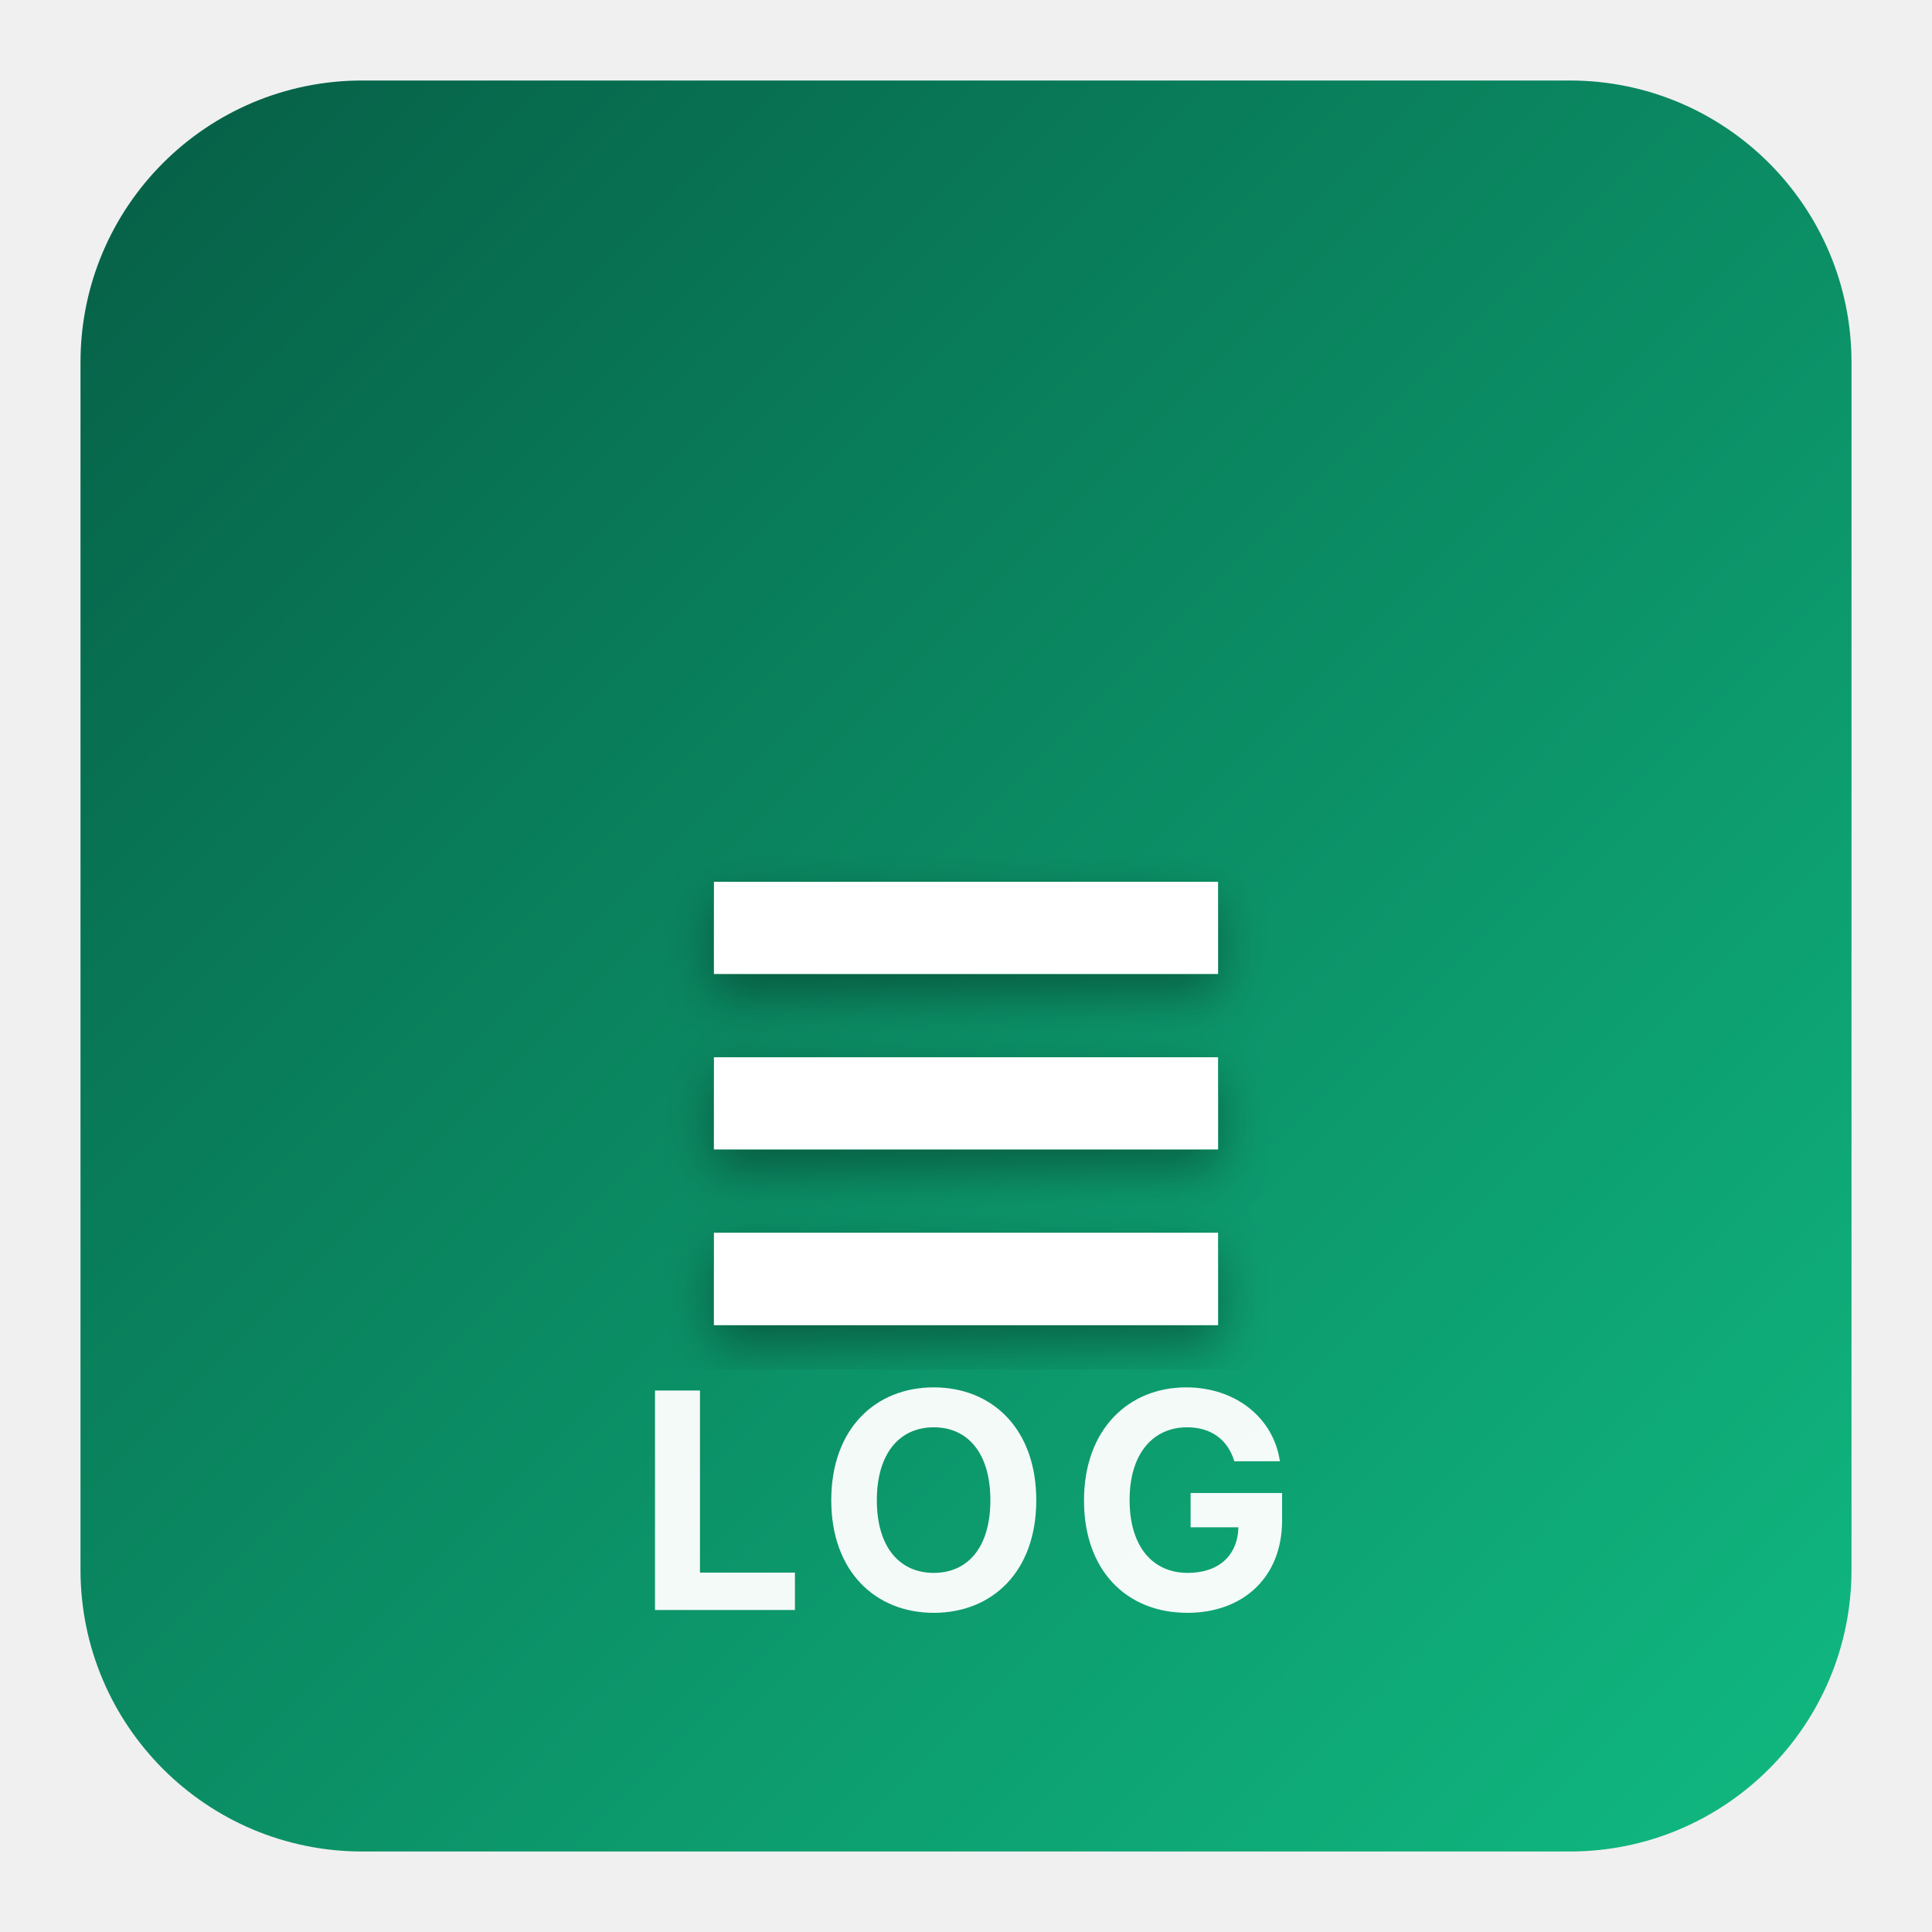
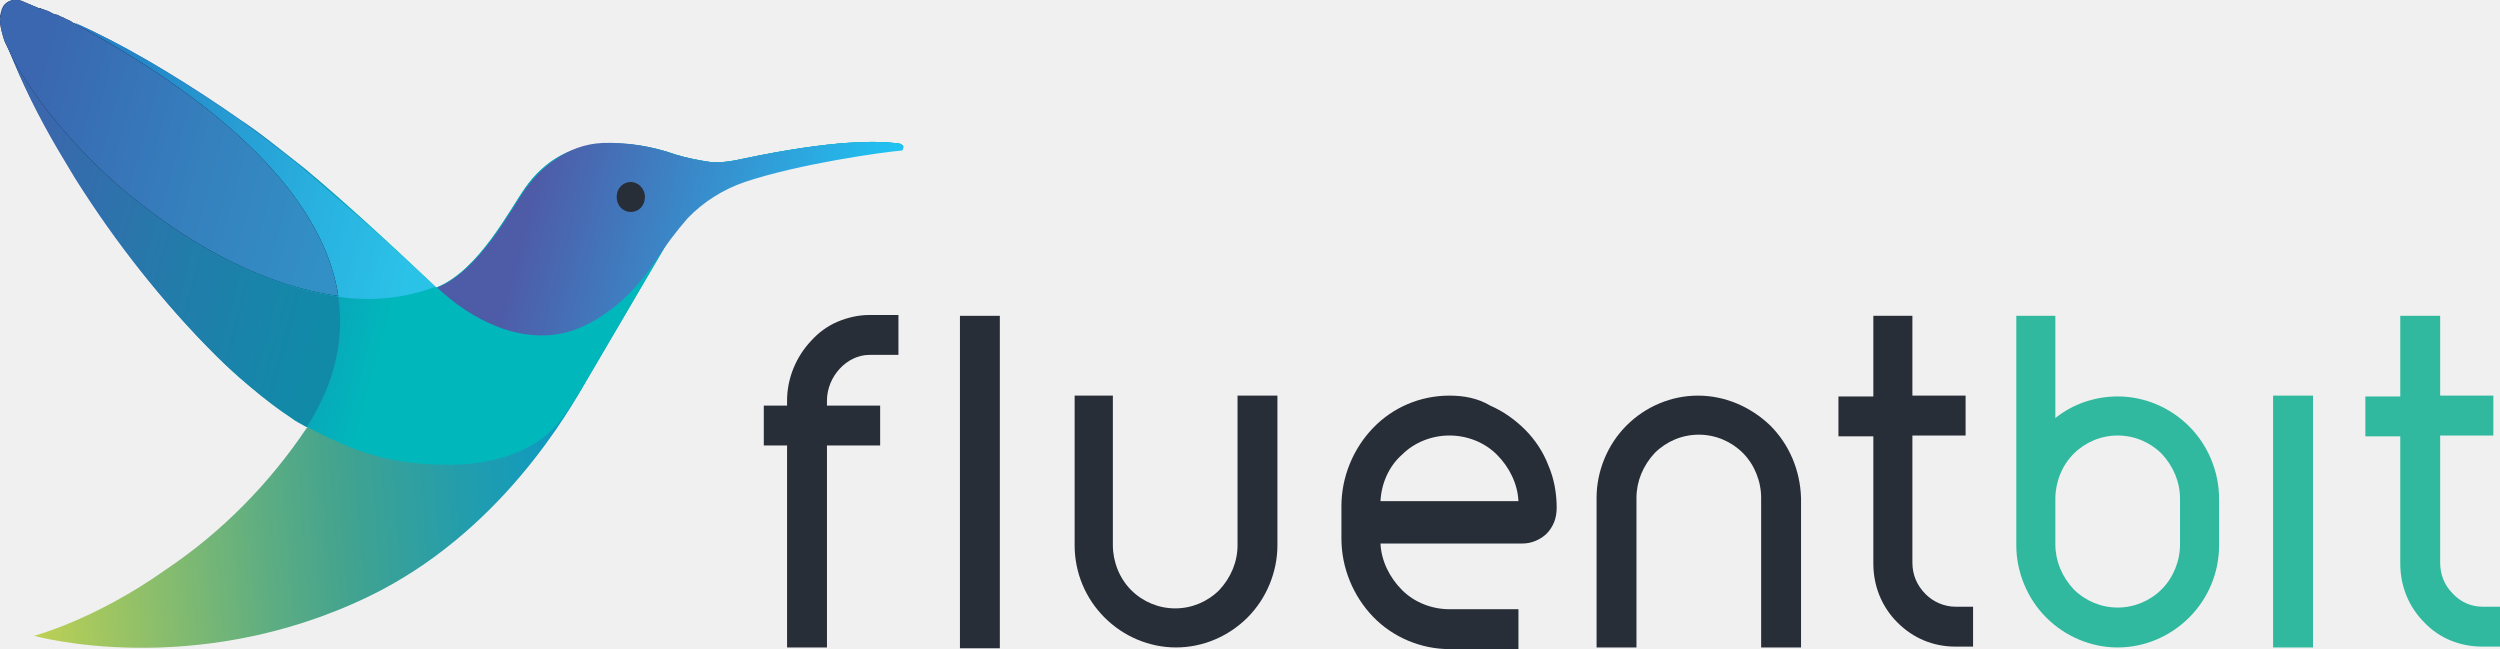
- <svg xmlns="http://www.w3.org/2000/svg" viewBox="0 0 96 96" width="96" height="96">
-   <defs>
-     <linearGradient id="g-edge-fluent-bit" x1="0" y1="0" x2="1" y2="1">
-       <stop offset="0%" stop-color="#065f46" />
-       <stop offset="100%" stop-color="#10b981" />
-     </linearGradient>
-     <filter id="s-edge-fluent-bit" x="-10%" y="-10%" width="120%" height="120%">
-       <feGaussianBlur in="SourceAlpha" stdDeviation="1.2" />
-       <feOffset dx="0" dy="1" result="offsetblur" />
-       <feComponentTransfer>
-         <feFuncA type="linear" slope="0.35" />
-       </feComponentTransfer>
-       <feMerge>
-         <feMergeNode />
-         <feMergeNode in="SourceGraphic" />
-       </feMerge>
-     </filter>
-   </defs>
-   <rect x="4" y="4" width="88" height="88" rx="14" ry="14" fill="url(#g-edge-fluent-bit)" />
-   <text x="48" y="56" text-anchor="middle" dominant-baseline="middle" font-family="system-ui, -apple-system, sans-serif" font-size="40" font-weight="700" fill="#ffffff" filter="url(#s-edge-fluent-bit)">≡</text>
-   <text x="48" y="80" text-anchor="middle" font-family="system-ui, -apple-system, sans-serif" font-size="15" font-weight="700" letter-spacing="1" fill="#ffffff" fill-opacity="0.95">LOG</text>
+ <svg xmlns="http://www.w3.org/2000/svg" version="1.1" id="Layer_1" x="0px" y="0px" viewBox="0 0 300.8 78" style="enable-background:new 0 0 300.8 78;" xml:space="preserve">
+   <style type="text/css">
+   .st0{fill:url(#SVGID_1_);}
+ 	.st1{fill:url(#SVGID_2_);}
+ 	.st2{opacity:0.8;fill:url(#SVGID_3_);enable-background:new    ;}
+ 	.st3{opacity:0.8;fill:url(#SVGID_4_);enable-background:new    ;}
+ 	.st4{opacity:0.8;fill:url(#SVGID_5_);enable-background:new    ;}
+ 	.st5{fill:url(#SVGID_6_);}
+ 	.st6{opacity:0.8;fill:url(#SVGID_7_);enable-background:new    ;}
+ 	.st7{opacity:0.3;fill:url(#SVGID_8_);enable-background:new    ;}
+ 	.st8{opacity:0.3;fill:url(#SVGID_9_);enable-background:new    ;}
+ 	.st9{opacity:0.3;fill:url(#SVGID_10_);enable-background:new    ;}
+ 	.st10{opacity:0.3;fill:url(#SVGID_11_);enable-background:new    ;}
+ 	.st11{fill:url(#SVGID_12_);}
+ 	.st12{opacity:0.3;fill:url(#SVGID_13_);enable-background:new    ;}
+ 	.st13{opacity:0.8;fill:url(#SVGID_14_);enable-background:new    ;}
+ 	.st14{fill:url(#SVGID_15_);}
+ 	.st15{fill:url(#SVGID_16_);}
+ 	.st16{fill:#282E38;}
+ 	.st17{fill:#30B99E;}
+  </style>
+   <g>
+     <linearGradient id="SVGID_1_" gradientUnits="userSpaceOnUse" x1="110.569" y1="69.742" x2="2.098" y2="61.124" gradientTransform="matrix(1 0 0 -1 0 112.3055)">
+       <stop offset="0.299" style="stop-color:#0097CE">
+    </stop>
+       <stop offset="0.379" style="stop-color:#0999C5">
+    </stop>
+       <stop offset="0.512" style="stop-color:#229DAD">
+    </stop>
+       <stop offset="0.647" style="stop-color:#42A38F">
+    </stop>
+       <stop offset="0.735" style="stop-color:#5DAD82">
+    </stop>
+       <stop offset="0.924" style="stop-color:#A1C661">
+    </stop>
+       <stop offset="1" style="stop-color:#BED153">
+    </stop>
+     </linearGradient>
+     <path class="st0" d="M108.3,17.3c-2.5-0.4-8-0.5-18.9,1.8c-1.3,0.3-2.6,0.5-3.9,0.4c-1.4-0.2-2.9-0.5-4.2-0.9   c-6-2.1-10.9-1.4-13.8,0.1c-1.7,0.9-3.2,2.3-4.3,3.9c-1.8,2.5-5.6,10-10.7,12c-2.9,1.9-6,3.8-8.8,6.6c-1.7,1.8-2.2,6.1-6.8,10.3   c-4.5,6.7-10.2,12.5-16.9,17c-8.6,6.1-15.9,8-15.9,8s19.2,5.4,40.2-4.7c16-7.7,24.3-22.6,26.2-25.9L81,28c0.9-1.6,2.6-3.8,4.2-4.6   c0.5-0.3,1-0.5,1.1-0.6c1.2-0.6,2.4-1.1,3.6-1.5c7.3-2.7,14.9-2.9,18.4-3.3C108.7,17.9,108.7,17.4,108.3,17.3z">
+   </path>
+     <linearGradient id="SVGID_2_" gradientUnits="userSpaceOnUse" x1="-3.387" y1="97.9" x2="101.776" y2="69.426" gradientTransform="matrix(1 0 0 -1 0 112.3055)">
+       <stop offset="8.199000e-02" style="stop-color:#3D65AF">
+    </stop>
+       <stop offset="0.231" style="stop-color:#2372B8">
+    </stop>
+       <stop offset="0.506" style="stop-color:#00B8BB">
+    </stop>
+     </linearGradient>
+     <path class="st1" d="M108.3,17.3c-2.5-0.4-8-0.5-18.9,1.8c-1.3,0.3-2.6,0.5-3.9,0.4c-1.4-0.2-2.9-0.5-4.2-0.9   c-6.1-2.1-10.8-1.5-13.8,0.1c-1.7,0.9-3.2,2.3-4.3,3.9c-1.8,2.5-5.6,10-10.7,12c-5.8-5.5-10.9-10.2-15.8-14.3   c-2.8-2.2-5.5-4.4-7.8-5.9c-5.7-4-11.6-7.6-17.8-10.7C8.3,2.5,5.5,1.4,2.4,0.2C1.1-0.2,0.3,0.4,0.1,1.5C0,1.8-0.1,2.8,0.5,4.4   C2,8.6,3.9,12.6,6.1,16.5C7,18.1,8,19.7,9,21.4c4.9,7.8,10.6,15,17,21.4c1.3,1.3,2.6,2.5,4,3.6c1.7,1.4,3.4,2.7,5.2,3.9   c0.2,0.1,1,0.6,1.6,1c1.2,0.6,2.7,1.4,3.7,1.8c4,1.9,8.4,2.8,12.8,2.8c6.4,0.2,11.6-1.9,14.2-5.4c1.1-1.5,2.1-3,3-4.6L81,28   c0.9-1.6,2.6-3.8,4.2-4.6c0.5-0.3,1-0.5,1.1-0.6c1.1-0.5,1.1-0.4,2.3-0.8c7.4-2.7,16.3-3.6,19.8-4c0.1,0,0.1,0,0.2-0.1   c0.1-0.1,0.1-0.1,0.1-0.2c0-0.1,0-0.2-0.1-0.2C108.5,17.4,108.4,17.3,108.3,17.3z">
+   </path>
+     <linearGradient id="SVGID_3_" gradientUnits="userSpaceOnUse" x1="-4.240080e-02" y1="110.424" x2="57.086" y2="94.956" gradientTransform="matrix(1 0 0 -1 0 112.3055)">
+       <stop offset="0.13" style="stop-color:#000000">
+    </stop>
+       <stop offset="0.328" style="stop-color:#00334B">
+    </stop>
+       <stop offset="0.528" style="stop-color:#006190">
+    </stop>
+       <stop offset="0.672" style="stop-color:#007FBB">
+    </stop>
+       <stop offset="0.746" style="stop-color:#008ACC">
+    </stop>
+     </linearGradient>
+     <path class="st2" d="M0,2.1C0,2,0.1,1.8,0,1.7C0.1,1.8,0.1,2,0,2.1z">
+   </path>
+     <linearGradient id="SVGID_4_" gradientUnits="userSpaceOnUse" x1="14.287" y1="111.238" x2="67.492" y2="111.238" gradientTransform="matrix(1 0 0 -1 0 112.3055)">
+       <stop offset="0.13" style="stop-color:#000000">
+    </stop>
+       <stop offset="0.328" style="stop-color:#00334B">
+    </stop>
+       <stop offset="0.528" style="stop-color:#006190">
+    </stop>
+       <stop offset="0.672" style="stop-color:#007FBB">
+    </stop>
+       <stop offset="0.746" style="stop-color:#008ACC">
+    </stop>
+     </linearGradient>
+     <path class="st3" d="M4.9,1C4.8,1,4.7,0.9,4.6,1C4.8,1,4.9,1.1,5.1,1.2C5.1,1.1,5,1.1,4.9,1z">
+   </path>
+     <linearGradient id="SVGID_5_" gradientUnits="userSpaceOnUse" x1="15.062" y1="110.501" x2="62.356" y2="110.501" gradientTransform="matrix(1 0 0 -1 0 112.3055)">
+       <stop offset="0.13" style="stop-color:#000000">
+    </stop>
+       <stop offset="0.328" style="stop-color:#00334B">
+    </stop>
+       <stop offset="0.528" style="stop-color:#006190">
+    </stop>
+       <stop offset="0.672" style="stop-color:#007FBB">
+    </stop>
+       <stop offset="0.746" style="stop-color:#008ACC">
+    </stop>
+     </linearGradient>
+     <path class="st4" d="M6.7,1.8c-0.1,0-0.2-0.1-0.2-0.1c0.1,0.1,0.3,0.1,0.5,0.2C6.8,1.8,6.7,1.8,6.7,1.8z">
+   </path>
+     <linearGradient id="SVGID_6_" gradientUnits="userSpaceOnUse" x1="5.85" y1="98.231" x2="54.368" y2="85.094" gradientTransform="matrix(1 0 0 -1 0 112.3055)">
+       <stop offset="0.13" style="stop-color:#2483C5">
+    </stop>
+       <stop offset="0.167" style="stop-color:#2486C7">
+    </stop>
+       <stop offset="0.676" style="stop-color:#29B1DF">
+    </stop>
+       <stop offset="0.935" style="stop-color:#2BC2E8">
+    </stop>
+     </linearGradient>
+     <path class="st5" d="M40.7,35.7c3.9,0.6,8,0.2,11.7-1.2c-3.5-3.3-6.8-6.3-9.9-9c-1.6-1.4-3.1-2.7-4.5-3.9c-0.1-0.1-0.2-0.1-0.2-0.2   c-0.4-0.4-0.8-0.6-1.1-0.9c-0.1-0.1-0.2-0.2-0.2-0.2C33.7,18,31,16,28.8,14.4C22.9,10.3,17,6.5,11,3.7c-0.5-0.3-1-0.5-1.6-0.8   C9.2,2.8,9.1,2.8,8.9,2.7C32,15.4,39.4,26.9,40.7,35.7z">
+   </path>
+     <linearGradient id="SVGID_7_" gradientUnits="userSpaceOnUse" x1="9.034" y1="107.35" x2="56.328" y2="107.35" gradientTransform="matrix(1 0 0 -1 0 112.3055)">
+       <stop offset="0.13" style="stop-color:#000000">
+    </stop>
+       <stop offset="0.328" style="stop-color:#00334B">
+    </stop>
+       <stop offset="0.528" style="stop-color:#006190">
+    </stop>
+       <stop offset="0.672" style="stop-color:#007FBB">
+    </stop>
+       <stop offset="0.746" style="stop-color:#008ACC">
+    </stop>
+     </linearGradient>
+     <path class="st6" d="M0.9,5.5C0.7,5.2,0.6,4.8,0.4,4.4C0.6,4.7,0.7,5.1,0.9,5.5z">
+   </path>
+     <linearGradient id="SVGID_8_" gradientUnits="userSpaceOnUse" x1="3.560049e-02" y1="110.057" x2="3.566050e-02" y2="110.057" gradientTransform="matrix(1 0 0 -1 0 112.3055)">
+       <stop offset="0" style="stop-color:#682C90">
+    </stop>
+       <stop offset="0.496" style="stop-color:#817CB9">
+    </stop>
+       <stop offset="1" style="stop-color:#FFFFFF">
+    </stop>
+     </linearGradient>
+     <path class="st7" d="M0,2.3c0-0.1,0-0.1,0.1-0.1C0.1,2.2,0.1,2.2,0,2.3z">
+   </path>
+     <linearGradient id="SVGID_9_" gradientUnits="userSpaceOnUse" x1="228.443" y1="111.767" x2="117.653" y2="111.767" gradientTransform="matrix(1 0 0 -1 0 112.3055)">
+       <stop offset="0" style="stop-color:#682C90">
+    </stop>
+       <stop offset="0.496" style="stop-color:#817CB9">
+    </stop>
+       <stop offset="1" style="stop-color:#FFFFFF">
+    </stop>
+     </linearGradient>
+     <path class="st8" d="M2.5,0.1C3.2,0.4,3.9,0.7,4.6,1C3.9,0.7,3.2,0.4,2.5,0.1z">
+   </path>
+     <linearGradient id="SVGID_10_" gradientUnits="userSpaceOnUse" x1="42.748" y1="108.97" x2="21.787" y2="108.97" gradientTransform="matrix(1 0 0 -1 0 112.3055)">
+       <stop offset="0" style="stop-color:#682C90">
+    </stop>
+       <stop offset="0.496" style="stop-color:#817CB9">
+    </stop>
+       <stop offset="1" style="stop-color:#FFFFFF">
+    </stop>
+     </linearGradient>
+     <path class="st9" d="M0,2.3C0,3,0.2,3.7,0.4,4.4C0.2,3.7,0,3,0,2.3z">
+   </path>
+     <linearGradient id="SVGID_11_" gradientUnits="userSpaceOnUse" x1="220.635" y1="109.971" x2="115.832" y2="109.971" gradientTransform="matrix(1 0 0 -1 0 112.3055)">
+       <stop offset="0" style="stop-color:#682C90">
+    </stop>
+       <stop offset="0.496" style="stop-color:#817CB9">
+    </stop>
+       <stop offset="1" style="stop-color:#FFFFFF">
+    </stop>
+     </linearGradient>
+     <path class="st10" d="M8.6,2.6l0.3,0.2c-0.6-0.3-1.3-0.6-2-0.9C7.1,2,7.3,2.1,7.5,2.2C7.9,2.3,8.2,2.4,8.6,2.6z">
+   </path>
+     <linearGradient id="SVGID_12_" gradientUnits="userSpaceOnUse" x1="-3.673" y1="89.925" x2="42.671" y2="77.377" gradientTransform="matrix(1 0 0 -1 0 112.3055)">
+       <stop offset="0.13" style="stop-color:#3B67AD">
+    </stop>
+       <stop offset="0.57" style="stop-color:#227CAA">
+    </stop>
+       <stop offset="0.935" style="stop-color:#118AA8">
+    </stop>
+     </linearGradient>
+     <path class="st11" d="M15.4,23.3C9.2,18.3,3.4,11.2,0.9,5.6c5.8,14.9,20.9,36,34.3,44.8c0.2,0.2,1,0.6,1.7,1   c1.7-2.7,4.9-8.3,3.8-15.7C32.4,34.6,23.5,30,15.4,23.3z">
+   </path>
+     <linearGradient id="SVGID_13_" gradientUnits="userSpaceOnUse" x1="133.459" y1="110.855" x2="70.577" y2="110.855" gradientTransform="matrix(1 0 0 -1 0 112.3055)">
+       <stop offset="0" style="stop-color:#682C90">
+    </stop>
+       <stop offset="0.496" style="stop-color:#817CB9">
+    </stop>
+       <stop offset="1" style="stop-color:#FFFFFF">
+    </stop>
+     </linearGradient>
+     <path class="st12" d="M6.4,1.7L5.2,1.2c0.1,0,0.1,0.1,0.2,0.1C5.7,1.4,6,1.5,6.4,1.7z">
+   </path>
+     <linearGradient id="SVGID_14_" gradientUnits="userSpaceOnUse" x1="755.965" y1="94.487" x2="4900.119" y2="94.487" gradientTransform="matrix(1 0 0 -1 0 112.3055)">
+       <stop offset="0.13" style="stop-color:#000000">
+    </stop>
+       <stop offset="0.328" style="stop-color:#00334B">
+    </stop>
+       <stop offset="0.528" style="stop-color:#006190">
+    </stop>
+       <stop offset="0.672" style="stop-color:#007FBB">
+    </stop>
+       <stop offset="0.746" style="stop-color:#008ACC">
+    </stop>
+     </linearGradient>
+     <path class="st13" d="M15.4,23.3c8.1,6.7,17,11.2,25.3,12.3C39.4,26.9,32,15.3,8.9,2.8c-0.1,0-0.2-0.1-0.3-0.2   c-0.3-0.2-0.7-0.3-1-0.5C7.4,2,7.2,2,7,1.8C6.8,1.8,6.7,1.7,6.5,1.7C6.1,1.5,5.8,1.3,5.4,1.2c-0.1,0-0.1-0.1-0.2-0.1   C5,1.1,4.9,1,4.7,1C4,0.7,3.3,0.4,2.6,0.1C1.2-0.3,0.5,0.4,0.2,1.4c0,0.1,0,0.2-0.1,0.4c-0.1,0.1,0,0.3,0,0.5c0,0.1,0,0.1-0.1,0.1   c0,0.7,0.2,1.4,0.4,2.1c0.1,0.4,0.3,0.8,0.5,1.2C3.4,11.2,9.3,18.3,15.4,23.3z">
+   </path>
+     <linearGradient id="SVGID_15_" gradientUnits="userSpaceOnUse" x1="-2.639" y1="100.844" x2="43.843" y2="88.258" gradientTransform="matrix(1 0 0 -1 0 112.3055)">
+       <stop offset="0.13" style="stop-color:#3A67B0">
+    </stop>
+       <stop offset="0.562" style="stop-color:#357FBD">
+    </stop>
+       <stop offset="0.935" style="stop-color:#3290C6">
+    </stop>
+     </linearGradient>
+     <path class="st14" d="M15.4,23.3c8.1,6.7,17,11.2,25.3,12.3C39.4,26.9,32,15.3,8.9,2.8c-0.1,0-0.2-0.1-0.3-0.2   c-0.3-0.2-0.7-0.3-1-0.5C7.4,2,7.2,2,7,1.8C6.8,1.8,6.7,1.7,6.5,1.7C6.1,1.5,5.8,1.3,5.4,1.2c-0.1,0-0.1-0.1-0.2-0.1   C5,1.1,4.9,1,4.7,1C4,0.7,3.3,0.4,2.6,0.1C1.2-0.3,0.5,0.4,0.2,1.4c0,0.1,0,0.2-0.1,0.4c-0.1,0.1,0,0.3,0,0.5c0,0.1,0,0.1-0.1,0.1   c0,0.7,0.2,1.4,0.4,2.1c0.1,0.4,0.3,0.8,0.5,1.2C3.4,11.2,9.3,18.3,15.4,23.3z">
+   </path>
+     <linearGradient id="SVGID_16_" gradientUnits="userSpaceOnUse" x1="56.157" y1="91.439" x2="104.232" y2="78.422" gradientTransform="matrix(1 0 0 -1 0 112.3055)">
+       <stop offset="0.172" style="stop-color:#4E5CA8">
+    </stop>
+       <stop offset="0.994" style="stop-color:#1FC3F3">
+    </stop>
+     </linearGradient>
+     <path class="st15" d="M108.3,17.3c-2.5-0.4-8-0.5-18.9,1.8c-1.3,0.3-2.6,0.5-3.9,0.4c-1.4-0.2-2.9-0.5-4.2-0.9   c-2.8-1-5.8-1.5-8.8-1.4c-2.1,0.1-4,0.8-5.7,2c-1.4,0.9-2.5,2.1-3.5,3.4c-1.8,2.5-5.6,10-10.7,12c4.1,3.9,10.3,7.1,16.2,5.2   c5.6-1.9,9.1-6.9,10.2-8.6c1.1-1.7,2.4-3.4,3.7-4.9c1.9-2,4.3-3.5,6.9-4.4c6.6-2.2,16.6-3.6,19-3.8   C108.7,17.9,108.7,17.4,108.3,17.3z">
+   </path>
+     <path class="st16" d="M75.9,25.5c1,0,1.7-0.8,1.7-1.8c0-1-0.8-1.8-1.7-1.8c-1,0-1.7,0.8-1.7,1.8C74.2,24.7,74.9,25.5,75.9,25.5z">
+   </path>
+     <path class="st16" d="M174.4,47.6c-3.5,0-6.8,1.4-9.2,3.9c-2.4,2.5-3.8,5.9-3.8,9.4v3.9c0,3.5,1.4,6.9,3.8,9.4   c2.4,2.5,5.8,3.9,9.2,3.9h8.3v-4.8h-8.3c-2.1,0-4.2-0.8-5.7-2.3c-1.5-1.5-2.5-3.5-2.6-5.6h17c0.6,0,1.1-0.1,1.6-0.3   c0.5-0.2,1-0.5,1.4-0.9c0.4-0.4,0.7-0.9,0.9-1.4c0.2-0.5,0.3-1.1,0.3-1.7c0-1.7-0.3-3.5-1-5.1c-0.6-1.6-1.6-3.1-2.8-4.3   c-1.2-1.2-2.6-2.2-4.2-2.9C177.8,47.9,176.1,47.6,174.4,47.6z M166.1,60.3c0.1-2.1,1-4.2,2.6-5.6c1.5-1.5,3.6-2.3,5.7-2.3   c2.1,0,4.2,0.8,5.7,2.3c1.5,1.5,2.5,3.5,2.6,5.6H166.1z">
+   </path>
+     <path class="st16" d="M104.6,42.7h3.5v-4.8h-3.5c-1.3,0-2.6,0.3-3.8,0.8c-1.2,0.5-2.3,1.3-3.2,2.3c-1.8,1.9-2.9,4.5-2.9,7.2v0.6   h-2.8v4.8h2.8v24.3h4.8V53.6h6.4v-4.8h-6.4v-0.6C99.5,45.3,101.9,42.7,104.6,42.7z">
+   </path>
+     <path class="st16" d="M120.3,38h-4.8v40h4.8V38z">
+   </path>
+     <path class="st17" d="M278.3,47.6h-4.8v30.3h4.8V47.6z">
+   </path>
+     <path class="st16" d="M148.9,65.6c0,2-0.8,3.9-2.2,5.4c-1.4,1.4-3.3,2.2-5.3,2.2s-3.9-0.8-5.3-2.2c-1.4-1.4-2.2-3.4-2.2-5.4v-18   h-4.6v18c0,3.3,1.3,6.4,3.6,8.7c2.3,2.3,5.4,3.6,8.6,3.6c3.2,0,6.3-1.3,8.6-3.6c2.3-2.3,3.6-5.5,3.6-8.7v-18h-4.8V65.6z">
+   </path>
+     <path class="st16" d="M204.3,47.6c-3.2,0-6.3,1.3-8.6,3.6c-2.3,2.3-3.6,5.5-3.6,8.7v18h4.8v-18c0-2,0.8-3.9,2.2-5.4   c1.4-1.4,3.3-2.2,5.3-2.2c2,0,3.9,0.8,5.3,2.2c1.4,1.4,2.2,3.4,2.2,5.4v18h4.8v-18c-0.1-3.3-1.4-6.4-3.7-8.7   C210.6,48.9,207.5,47.6,204.3,47.6z">
+   </path>
+     <path class="st16" d="M230.1,67.7V52.4h6.4v-4.8h-6.4V38h-4.7v9.7h-4.2v4.8h4.2v15.3c0,2.7,1,5.2,2.9,7.1s4.3,2.9,7,2.9h2.1v-4.8   h-2.1c-1.4,0-2.7-0.6-3.6-1.5C230.6,70.4,230.1,69.1,230.1,67.7z">
+   </path>
+     <path class="st17" d="M293.6,67.7V52.4h6.4v-4.8h-6.4V38h-4.8v9.7h-4.2v4.8h4.2v15.3c0,2.7,1,5.2,2.9,7.1c1.8,1.9,4.3,2.9,7,2.9   h2.1v-4.8h-2.1c-1.4,0-2.7-0.6-3.6-1.6C294.1,70.4,293.6,69.1,293.6,67.7z">
+   </path>
+     <path class="st17" d="M247.3,38v12.3c2.1-1.7,4.8-2.6,7.5-2.6c3.2,0,6.3,1.3,8.6,3.6c2.3,2.3,3.6,5.5,3.6,8.7v5.6   c0,3.3-1.3,6.4-3.6,8.7c-2.3,2.3-5.4,3.6-8.6,3.6s-6.3-1.3-8.6-3.6c-2.3-2.3-3.6-5.5-3.6-8.7V38H247.3z M247.3,62.6v2.9   c0,2,0.8,3.9,2.2,5.4c1.4,1.4,3.3,2.2,5.3,2.2c2,0,3.9-0.8,5.3-2.2c1.4-1.4,2.2-3.4,2.2-5.4V60c0-2-0.8-3.9-2.2-5.4   c-1.4-1.4-3.3-2.2-5.3-2.2c-2,0-3.9,0.8-5.3,2.2c-1.4,1.4-2.2,3.4-2.2,5.4V62.6z">
+   </path>
+   </g>
</svg>
